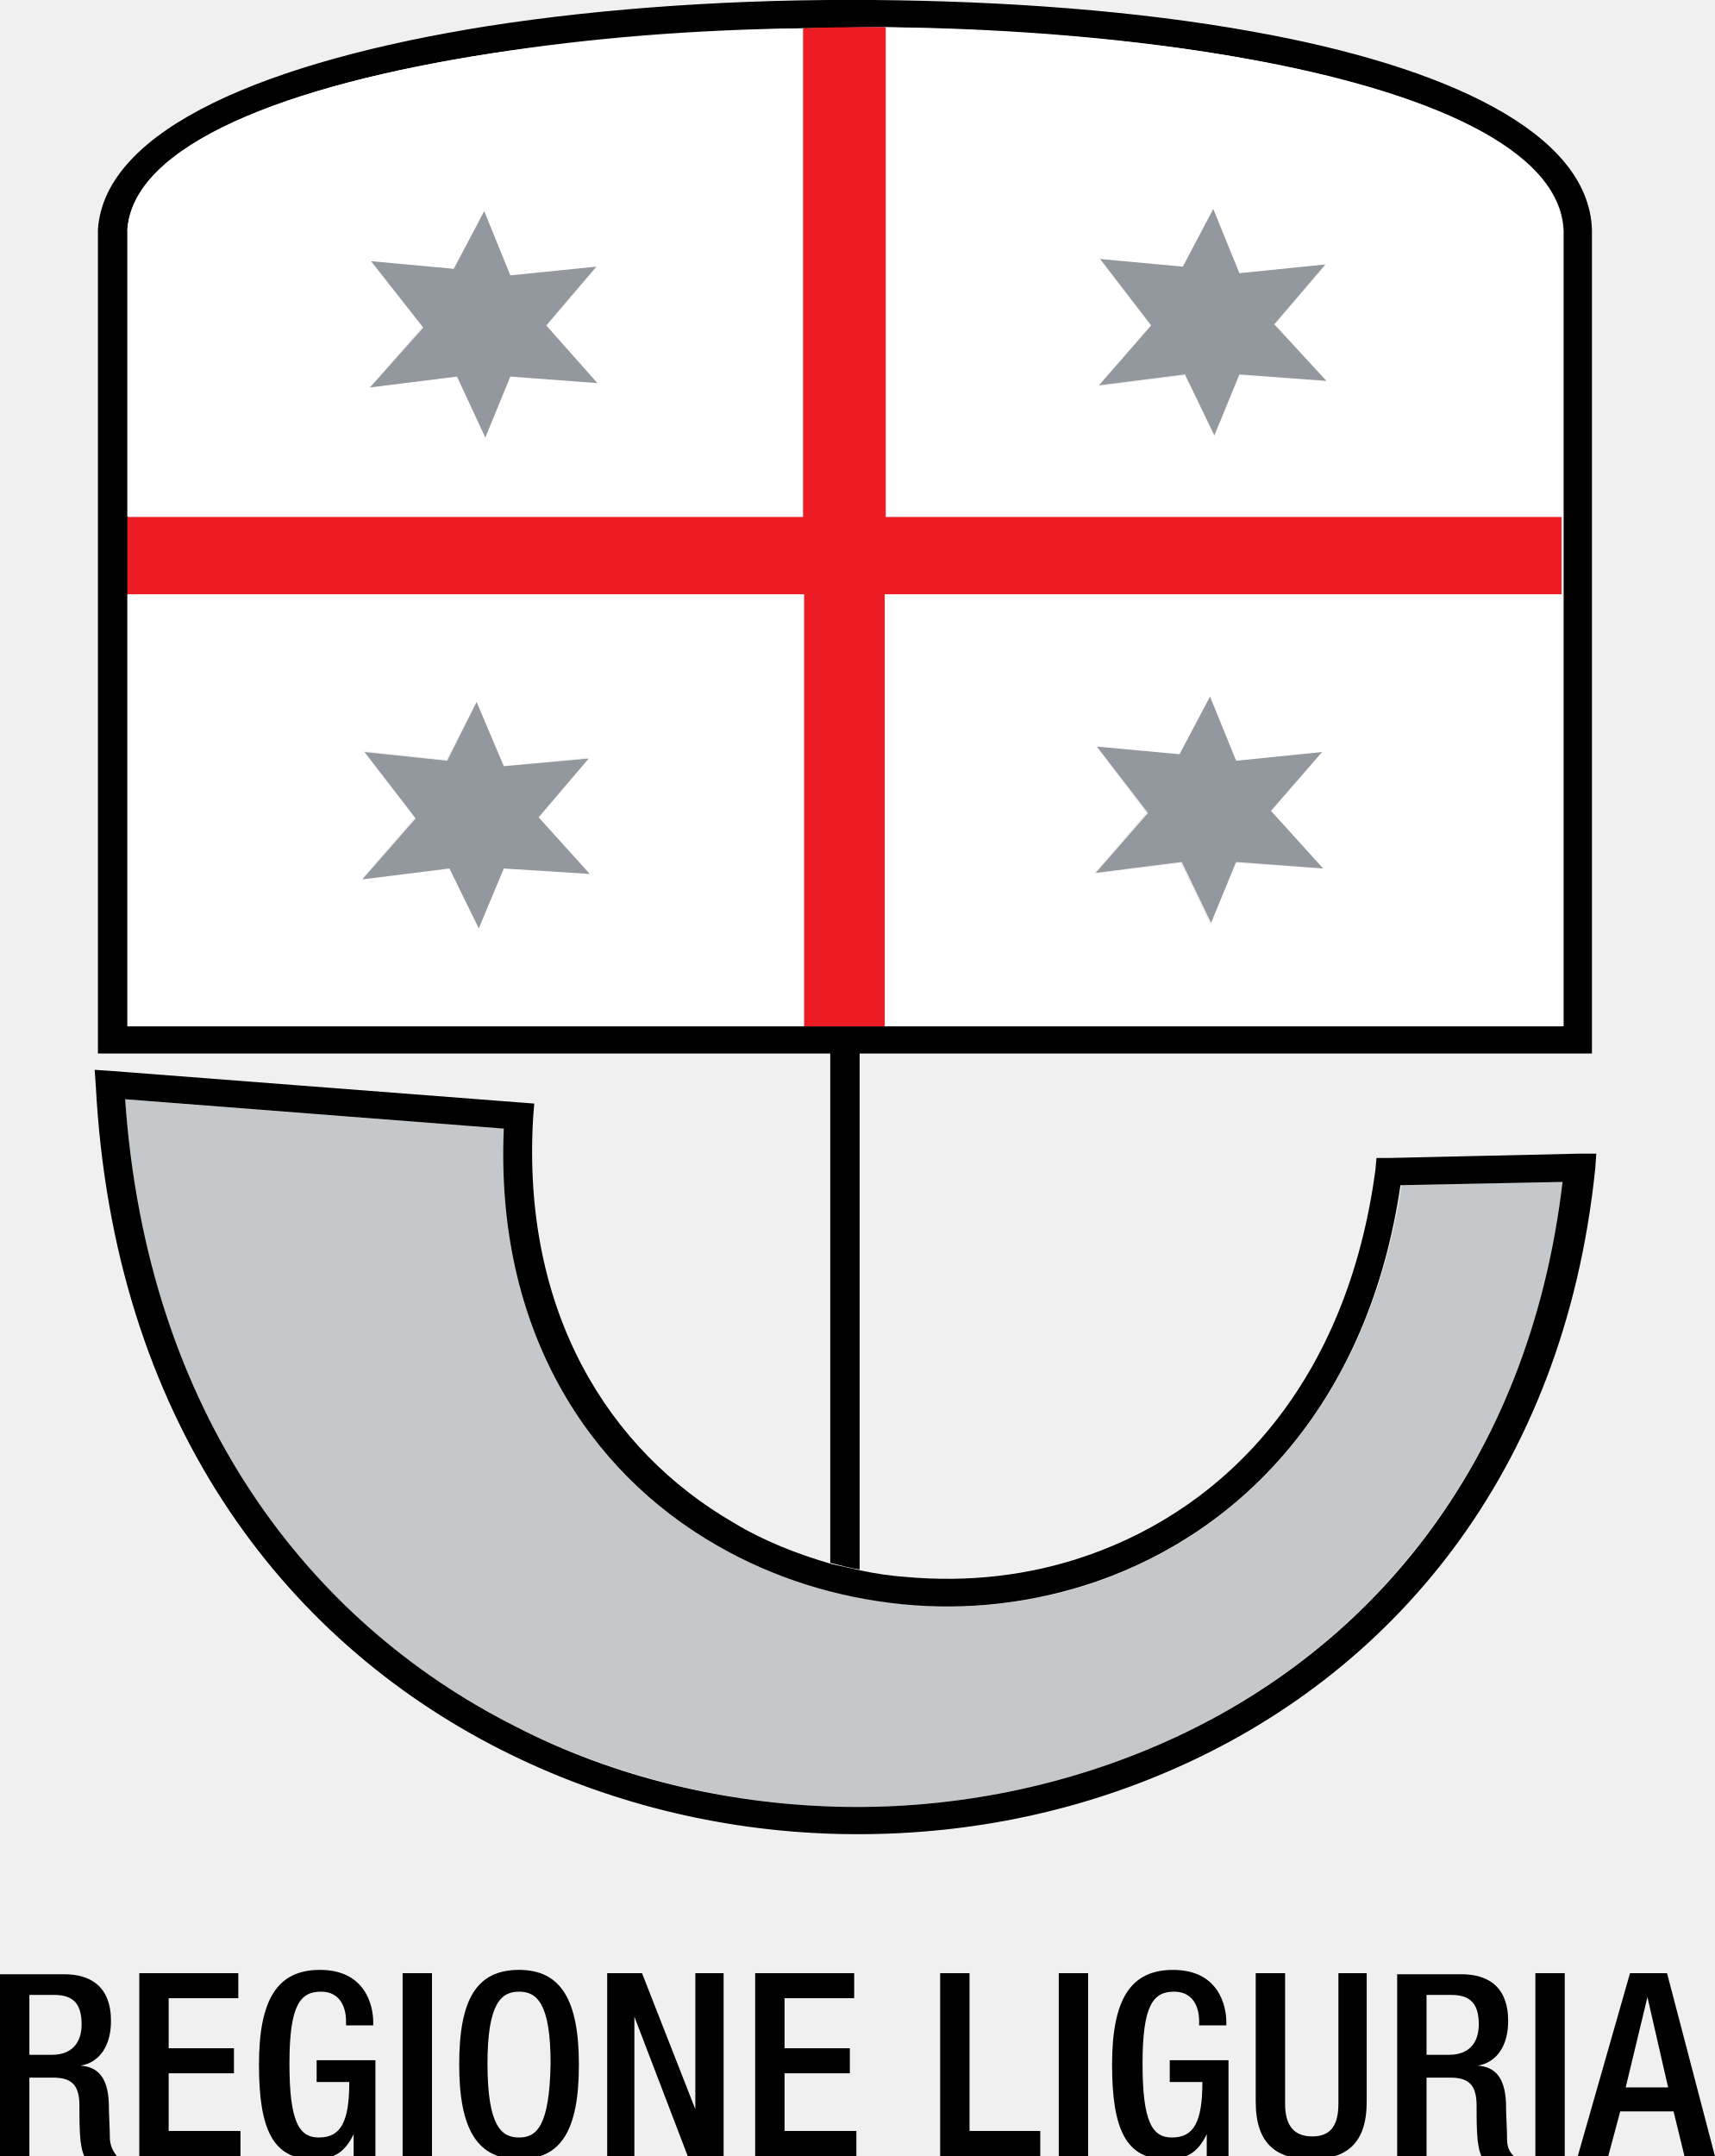
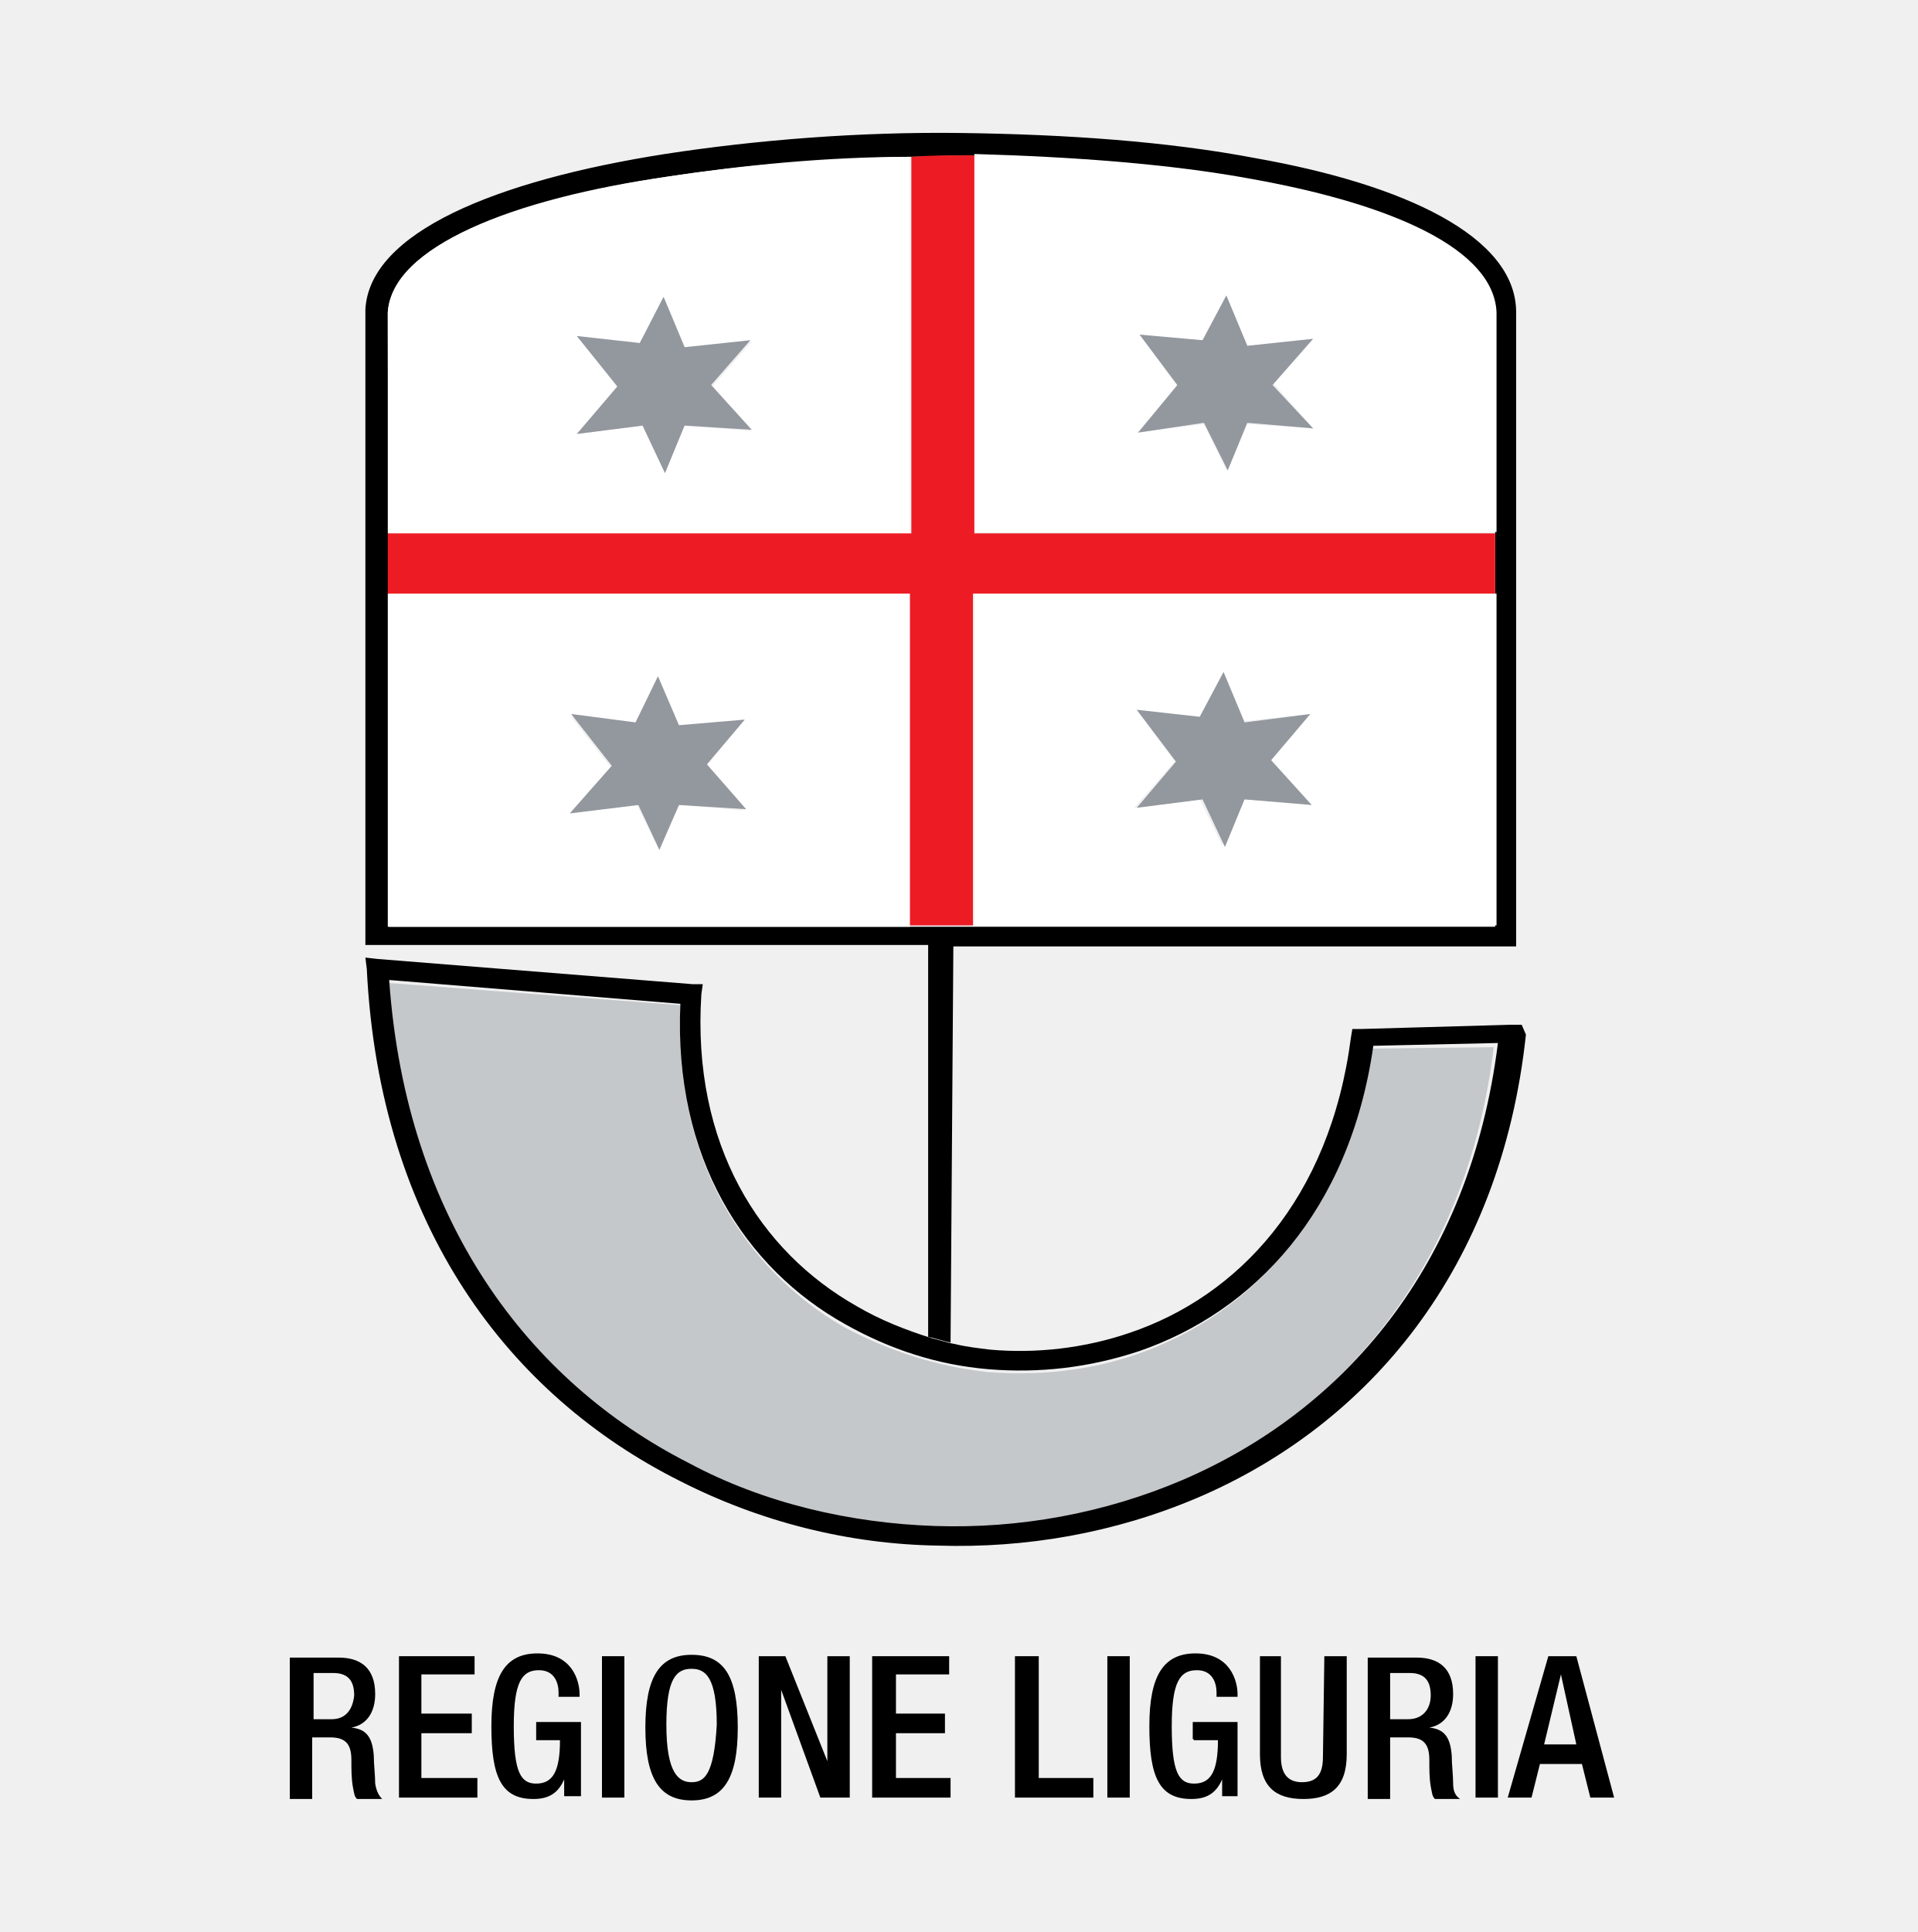
- <svg xmlns="http://www.w3.org/2000/svg" version="1.1" id="Livello_1" x="0px" y="0px" viewBox="0 0 157.6 198.1" enable-background="new 0 0 157.6 198.1" xml:space="preserve">
+ <svg xmlns="http://www.w3.org/2000/svg" version="1.1" id="Livello_1" x="0px" y="0px" viewBox="0 123 137 138" enable-background="new 0 123 137 138" xml:space="preserve">
  <g>
-     <path d="M79,96.8l66,0h1.3V21.1c-0.3-8.9-13.3-15-31.2-18.2C104.6,1,92.5,0.1,80.2,0C68-0.1,55.7,0.7,44.8,2.4   C24.7,5.6,9.6,11.8,9,21.1v75.7h1.3l66,0v46.8c0.9,0.2,1.8,0.5,2.7,0.6V96.8z M11.7,21.2c0.5-7.9,14.7-13.4,33.5-16.3   C54,3.5,63.9,2.7,73.8,2.6c2.1,0,4.3-0.1,6.4-0.1c0.4,0,0.8,0,1.2,0c11.7,0.1,23.2,1.1,33.2,2.9c16.7,3,28.8,8.3,29.1,15.8v73.1   l-62.2,0h-7.5l-62.2,0V21.2z" />
-     <path fill="#FFFFFF" d="M73.8,2.6c-10,0.2-19.8,1-28.6,2.3c-18.9,2.9-33.1,8.4-33.5,16.3v26.3h62.2V2.6z M46.9,34.6l-2.3,5.6   L42,34.6l-8,1l4.8-5.6L34.1,24l7.6,0.8l2.8-5.3l2.4,5.9l7.9-0.8l-4.6,5.4l4.7,5.2L46.9,34.6z" />
-     <path fill="#FFFFFF" d="M143.6,47.5V21.2c-0.3-7.5-12.4-12.8-29.1-15.8c-9.9-1.8-21.5-2.7-33.2-2.9v45H143.6z M101.1,23.8l7.6,0.8   l2.8-5.3l2.4,5.9l7.9-0.8l-4.6,5.4l4.7,5.2l-8-0.5l-2.3,5.6l-2.7-5.6l-8,1l4.8-5.6L101.1,23.8z" />
-     <path fill="#FFFFFF" d="M73.8,54.6H11.7v39.7l62.2,0V54.6z M46.3,79.8L44,85.3l-2.7-5.6l-8,1l4.8-5.6l-4.7-6.1l7.6,0.8l2.8-5.3   l2.4,5.9l7.8-0.8l-4.6,5.4l4.7,5.2L46.3,79.8z" />
-     <path fill="#FFFFFF" d="M81.4,94.3l62.2,0V54.6H81.4V94.3z M100.8,68.6l7.6,0.8l2.8-5.3l2.4,5.9l7.8-0.8l-4.6,5.4l4.7,5.2l-8-0.5   l-2.3,5.6l-2.7-5.6l-8,1l4.8-5.6L100.8,68.6z" />
-     <path fill="#C4C8CB" d="M128.8,108.9c-3,19.8-14.5,31.7-27.9,36.4c-5.7,2-11.9,2.7-17.9,2.1c-6-0.6-11.8-2.4-17-5.4   c-11.9-6.8-20.4-19.9-19.6-38.3L11.5,101c1.9,28.8,16.7,48,35.8,57.6c9.1,4.6,19.3,7.1,29.4,7.4c10.2,0.3,20.3-1.6,29.6-5.6   c19-8.2,34.2-25.6,37.4-51.8L128.8,108.9z" />
-     <path d="M146.7,106l-1.5,0l-17.6,0.4l-1.1,0l-0.1,1.1c-2.6,19.4-13.5,30.9-26.4,35.4c-5.4,1.9-11.1,2.5-16.7,2   c-1.4-0.1-2.8-0.3-4.2-0.6c-0.9-0.2-1.8-0.4-2.7-0.6c-3.1-0.9-6.2-2.1-9-3.8C56,133.3,47.9,120.6,49,102.6l0.1-1.2l-1.3-0.1   l-37.6-2.9l-1.5-0.1l0.1,1.4c1.6,30.6,17.1,50.9,37.3,61.1c9.5,4.8,20,7.4,30.6,7.7c10.6,0.3,21.1-1.6,30.8-5.8   c20.2-8.7,36.2-27.2,39.1-55.3L146.7,106z M106.3,160.4c-9.3,4-19.5,5.9-29.6,5.6c-10.1-0.3-20.3-2.7-29.4-7.4   C28.3,149,13.5,129.8,11.5,101l34.8,2.7c-0.8,18.4,7.7,31.5,19.6,38.3c5.2,3,11,4.8,17,5.4c6,0.6,12.1-0.1,17.9-2.1   c13.5-4.7,25-16.6,27.9-36.4l14.9-0.3C140.5,134.9,125.4,152.2,106.3,160.4z" />
-     <polygon fill="#93979E" points="54.1,69.7 46.3,70.4 43.8,64.5 41.1,69.9 33.5,69.1 38.2,75.2 33.3,80.8 41.3,79.8 44,85.3    46.3,79.8 54.2,80.3 49.5,75.1  " />
-     <polygon fill="#93979E" points="54.8,24.5 46.9,25.3 44.5,19.4 41.7,24.7 34.1,24 38.9,30.1 34,35.6 42,34.6 44.6,40.2 46.9,34.6    54.9,35.2 50.2,29.9  " />
-     <polygon fill="#93979E" points="108.9,34.4 111.6,40 113.9,34.4 121.9,35 117.1,29.8 121.8,24.3 113.9,25.1 111.5,19.2 108.7,24.5    101.1,23.8 105.8,29.9 101,35.4  " />
-     <polygon fill="#93979E" points="108.6,79.2 111.3,84.8 113.6,79.2 121.6,79.8 116.8,74.5 121.5,69.1 113.6,69.9 111.2,64    108.4,69.3 100.8,68.6 105.5,74.7 100.7,80.2  " />
-     <path fill="#ED1C24" d="M73.8,94.3h7.5V54.6h62.2v-7.1H81.4v-45c-0.4,0-0.8,0-1.2,0c-2.1,0-4.3,0-6.4,0.1v44.9H11.7v7.1h62.2V94.3z   " />
-     <path d="M10.1,196.6c0-1-0.1-2.3-0.1-3.4c-0.1-2.3-1-3.3-2.6-3.4v0c1.8-0.3,2.8-1.9,2.8-4.1c0-3.2-1.9-4.3-4.3-4.3H0v16.8h2.7v-7.3   h2.2c1.8,0,2.4,0.8,2.4,2.6c0,1.2,0,2.2,0.1,3.2c0.1,0.7,0.2,1.2,0.4,1.5h3C10.6,197.9,10.2,197.5,10.1,196.6z M4.8,188.8H2.7v-5.5   H5c1.8,0,2.5,0.9,2.5,2.7C7.5,187.8,6.5,188.8,4.8,188.8z" />
-     <polygon points="15.5,190.5 21.5,190.5 21.5,188.2 15.5,188.2 15.5,183.6 21.9,183.6 21.9,181.3 12.8,181.3 12.8,198.1 22.1,198.1    22.1,195.8 15.5,195.8  " />
-     <path d="M29.3,191.3h2.8c0,3.7-0.8,5.1-2.8,5.1c-1.8,0-2.7-1.4-2.7-6.8c0-5.4,1-6.6,2.9-6.6c1.8,0,2.3,1.5,2.3,2.7v0.4h2.5v-0.3   c0-1.5-0.7-4.8-4.9-4.8c-3.9,0-5.6,2.7-5.6,8.7c0,6,1.3,8.7,5,8.7c2,0,2.9-0.7,3.7-2.3h0v2h2v-8.8h-5.4V191.3z" />
-     <rect x="37" y="181.3" width="2.7" height="16.8" />
-     <path d="M47.7,181c-3.9,0-5.5,2.7-5.5,8.7c0,6,1.7,8.7,5.5,8.7c3.9,0,5.5-2.7,5.5-8.7C53.2,183.7,51.5,181,47.7,181z M47.7,196.4   c-1.6,0-2.9-1-2.9-6.8c0-5.6,1.3-6.6,2.9-6.6c1.6,0,2.9,1,2.9,6.6C50.5,195.4,49.3,196.4,47.7,196.4z" />
-     <polygon points="63.9,193.8 63.9,193.8 59,181.3 55.8,181.3 55.8,198.1 58.3,198.1 58.3,185.3 58.3,185.3 63.2,198.1 66.5,198.1    66.5,181.3 63.9,181.3  " />
-     <polygon points="72.1,190.5 78.1,190.5 78.1,188.2 72.1,188.2 72.1,183.6 78.5,183.6 78.5,181.3 69.4,181.3 69.4,198.1 78.7,198.1    78.7,195.8 72.1,195.8  " />
-     <polygon points="89.1,181.3 86.4,181.3 86.4,198.1 95.6,198.1 95.6,195.8 89.1,195.8  " />
-     <rect x="97.3" y="181.3" width="2.7" height="16.8" />
-     <path d="M107.7,191.3h2.8c0,3.7-0.8,5.1-2.8,5.1c-1.8,0-2.7-1.4-2.7-6.8c0-5.4,1-6.6,2.9-6.6c1.8,0,2.3,1.5,2.3,2.7v0.4h2.5v-0.3   c0-1.5-0.7-4.8-4.9-4.8c-3.9,0-5.6,2.7-5.6,8.7c0,6,1.3,8.7,5,8.7c2,0,2.9-0.7,3.7-2.3h0v2h2v-8.8h-5.4V191.3z" />
-     <path d="M123,193.3c0,2.1-0.8,3-2.4,3c-1.6,0-2.5-0.9-2.5-3v-12h-2.7v11.8c0,3.9,1.9,5.3,5.1,5.3c3.2,0,5.1-1.4,5.1-5.3v-11.8H123   V193.3z" />
-     <path d="M138.5,196.6c0-1-0.1-2.3-0.1-3.4c-0.1-2.3-1-3.3-2.6-3.4v0c1.8-0.3,2.8-1.9,2.8-4.1c0-3.2-1.9-4.3-4.3-4.3h-5.9v16.8h2.7   v-7.3h2.2c1.8,0,2.4,0.8,2.4,2.6c0,1.2,0,2.2,0.1,3.2c0.1,0.7,0.2,1.2,0.4,1.5h3C138.9,197.9,138.5,197.5,138.5,196.6z    M133.2,188.8h-2.1v-5.5h2.3c1.8,0,2.5,0.9,2.5,2.7C135.9,187.8,134.9,188.8,133.2,188.8z" />
-     <rect x="141.1" y="181.3" width="2.7" height="16.8" />
-     <path d="M153.2,181.3h-3.4l-4.8,16.8h2.8l1.1-4.1h4.9l1,4.1h2.8L153.2,181.3z M149.4,191.8l2-8.3h0l1.9,8.3H149.4z" />
+     <path d="M68.1,190.6h39.5h0.7v-45.4c-0.1-5.3-7.9-9-18.6-10.9c-6.3-1.2-13.5-1.7-21-1.8c-7.3-0.1-14.7,0.5-21.2,1.5   c-12.1,1.9-21.1,5.6-21.4,11.1v45.4h0.7h39.5v28c0.6,0.1,1.1,0.3,1.6,0.4L68.1,190.6L68.1,190.6z M27.7,145.3   c0.4-4.7,8.8-8.1,20.1-9.7c5.3-0.8,11.2-1.4,17.2-1.4c1.3,0,2.6-0.1,3.8-0.1c0.3,0,0.5,0,0.7,0c7,0.1,13.9,0.6,19.9,1.8   c10,1.8,17.3,5,17.4,9.5v43.8H69.6h-4.5H27.8L27.7,145.3L27.7,145.3z" />
+     <path fill="#FFFFFF" d="M65,134.2c-6,0.1-11.9,0.6-17.2,1.4c-11.3,1.7-19.8,5-20.1,9.7v15.8H65L65,134.2L65,134.2z M48.9,153.4   l-1.4,3.3l-1.6-3.3l-4.7,0.6l2.9-3.3l-2.8-3.6l4.5,0.5l1.7-3.2l1.5,3.5l4.7-0.5l-2.8,3.2l2.8,3.2L48.9,153.4z" />
+     <path fill="#FFFFFF" d="M106.9,161.1v-15.8c-0.2-4.5-7.4-7.7-17.4-9.5c-5.9-1.1-12.9-1.6-19.9-1.8v27H106.9z M81.4,146.9l4.5,0.5   l1.7-3.2l1.5,3.5l4.7-0.5l-2.8,3.2l2.8,3.2l-4.8-0.3l-1.4,3.3l-1.6-3.3l-4.8,0.6l2.9-3.3L81.4,146.9z" />
+     <path fill="#FFFFFF" d="M65,165.4H27.7v23.8H65L65,165.4L65,165.4z M48.5,180.5l-1.4,3.3l-1.6-3.3l-4.8,0.6l2.9-3.3l-2.8-3.6   l4.5,0.5l1.7-3.2l1.5,3.5l4.6-0.5l-2.8,3.2l2.8,3.2L48.5,180.5z" />
+     <path fill="#FFFFFF" d="M69.6,189.1h37.3v-23.7H69.6V189.1z M81.2,173.7l4.5,0.5l1.7-3.2l1.5,3.5l4.6-0.5l-2.8,3.2l2.8,3.2   l-4.8-0.3l-1.4,3.3l-1.6-3.3l-4.7,0.6l2.9-3.3L81.2,173.7z" />
+     <path fill="#C4C8CB" d="M98,197.9c-1.8,11.9-8.7,19-16.7,21.8c-3.4,1.2-7.1,1.6-10.8,1.3c-3.6-0.4-7-1.5-10.2-3.2   c-7.1-4.1-12.2-12-11.7-23l-21-1.6c1.1,17.3,10,28.8,21.4,34.5c5.5,2.8,11.6,4.3,17.6,4.5c6.1,0.2,12.2-0.9,17.7-3.3   c11.4-4.9,20.5-15.3,22.4-31.1L98,197.9z" />
+     <path d="M108.7,196.2h-0.9l-10.6,0.3h-0.6l-0.1,0.6c-1.5,11.6-8.1,18.5-15.8,21.1c-3.2,1.1-6.7,1.5-10,1.2   c-0.8-0.1-1.7-0.2-2.5-0.4c-0.6-0.1-1.1-0.3-1.6-0.4c-1.9-0.6-3.7-1.3-5.4-2.3c-6.9-3.9-11.8-11.5-11.1-22.3l0.1-0.7h-0.7   l-22.5-1.8l-0.9-0.1l0.1,0.8c0.9,18.4,10.2,30.5,22.4,36.6c5.7,2.9,12,4.5,18.4,4.6c6.3,0.2,12.6-0.9,18.5-3.4   c12.2-5.2,21.7-16.3,23.5-33.1L108.7,196.2z M84.5,228.7c-5.6,2.4-11.7,3.5-17.7,3.3c-6-0.2-12.2-1.6-17.6-4.5   c-11.4-5.8-20.2-17.3-21.4-34.5l20.8,1.7c-0.5,11,4.6,18.9,11.8,22.9c3.2,1.8,6.6,2.9,10.2,3.2s7.2-0.1,10.8-1.3   c8.1-2.8,15-9.9,16.7-21.8l8.9-0.2C105,213.5,95.9,223.8,84.5,228.7z" />
+     <polygon fill="#93979E" points="53.2,174.4 48.5,174.8 47,171.3 45.4,174.6 40.8,174 43.7,177.7 40.7,181.1 45.6,180.5 47.1,183.7    48.5,180.5 53.3,180.8 50.5,177.6  " />
+     <polygon fill="#93979E" points="53.6,147.3 48.9,147.8 47.4,144.2 45.7,147.5 41.2,147 44.1,150.6 41.2,154 45.9,153.4 47.5,156.8    48.9,153.4 53.7,153.7 50.8,150.5  " />
+     <polygon fill="#93979E" points="86,153.2 87.7,156.6 89.1,153.2 93.8,153.6 90.9,150.5 93.8,147.2 89.1,147.7 87.6,144.1    85.9,147.3 81.4,146.9 84.1,150.5 81.3,153.9  " />
+     <polygon fill="#93979E" points="85.9,180.1 87.5,183.5 88.9,180.1 93.7,180.5 90.8,177.3 93.6,174 88.9,174.6 87.4,171 85.7,174.2    81.2,173.7 84,177.4 81.2,180.7  " />
+     <path fill="#ED1C24" d="M65,189.1h4.5v-23.7h37.3v-4.3H69.6v-27c-0.3,0-0.5,0-0.7,0c-1.3,0-2.6,0-3.8,0.1v26.9H27.7v4.3H65   L65,189.1L65,189.1z" />
+     <path d="M26.8,250.4c0-0.6-0.1-1.4-0.1-2c-0.1-1.4-0.6-1.9-1.6-2l0,0c1.1-0.2,1.7-1.1,1.7-2.4c0-1.9-1.1-2.6-2.6-2.6h-3.5v10.1h1.6   v-4.4h1.3c1.1,0,1.5,0.5,1.5,1.6c0,0.7,0,1.3,0.1,1.9c0.1,0.5,0.1,0.7,0.3,0.9h1.8C27.1,251.3,26.9,251,26.8,250.4z M23.7,245.8   h-1.3v-3.3h1.4c1.1,0,1.5,0.6,1.5,1.6C25.2,245.1,24.7,245.8,23.7,245.8z" />
+     <polygon points="30.1,246.8 33.7,246.8 33.7,245.4 30.1,245.4 30.1,242.6 33.9,242.6 33.9,241.3 28.5,241.3 28.5,251.4 34.1,251.4    34.1,250 30.1,250  " />
+     <path d="M38.3,247.3H40c0,2.2-0.5,3.1-1.7,3.1c-1.1,0-1.6-0.8-1.6-4.1c0-3.2,0.6-4,1.8-4c1.1,0,1.4,0.9,1.4,1.6v0.3h1.5v-0.2   c0-0.9-0.5-2.9-3-2.9c-2.3,0-3.3,1.6-3.3,5.2c0,3.6,0.7,5.2,3,5.2c1.2,0,1.8-0.5,2.2-1.4l0,0v1.2h1.2V246h-3.2L38.3,247.3   L38.3,247.3L38.3,247.3z" />
+     <rect x="43" y="241.3" width="1.6" height="10.1" />
+     <path d="M49.4,241.2c-2.3,0-3.3,1.6-3.3,5.2c0,3.6,1,5.2,3.3,5.2c2.3,0,3.3-1.6,3.3-5.2C52.7,242.7,51.7,241.2,49.4,241.2z    M49.4,250.3c-0.9,0-1.8-0.6-1.8-4.1c0-3.3,0.7-4,1.8-4c1,0,1.8,0.6,1.8,4C51,249.8,50.3,250.3,49.4,250.3z" />
+     <polygon points="59.1,248.8 59.1,248.8 56.1,241.3 54.2,241.3 54.2,251.4 55.8,251.4 55.8,243.7 55.8,243.7 58.6,251.4 60.7,251.4    60.7,241.3 59.1,241.3  " />
+     <polygon points="64,246.8 67.5,246.8 67.5,245.4 64,245.4 64,242.6 67.8,242.6 67.8,241.3 62.3,241.3 62.3,251.4 67.9,251.4    67.9,250 64,250  " />
+     <polygon points="74.2,241.3 72.5,241.3 72.5,251.4 78.1,251.4 78.1,250 74.2,250  " />
+     <rect x="79.1" y="241.3" width="1.6" height="10.1" />
+     <path d="M85.3,247.3H87c0,2.2-0.5,3.1-1.7,3.1c-1.1,0-1.6-0.8-1.6-4.1c0-3.2,0.6-4,1.8-4c1.1,0,1.4,0.9,1.4,1.6v0.3h1.5v-0.2   c0-0.9-0.5-2.9-3-2.9c-2.3,0-3.3,1.6-3.3,5.2c0,3.6,0.7,5.2,3,5.2c1.2,0,1.8-0.5,2.2-1.4l0,0v1.2h1.1V246h-3.2v1.2L85.3,247.3   L85.3,247.3z" />
+     <path d="M94.5,248.5c0,1.3-0.5,1.8-1.5,1.8s-1.5-0.6-1.5-1.8v-7.2H90v7c0,2.3,1.1,3.2,3.1,3.2c1.9,0,3.1-0.8,3.1-3.2v-7h-1.6   L94.5,248.5L94.5,248.5z" />
+     <path d="M103.8,250.4c0-0.6-0.1-1.4-0.1-2c-0.1-1.4-0.6-1.9-1.6-2l0,0c1.1-0.2,1.7-1.1,1.7-2.4c0-1.9-1.1-2.6-2.6-2.6h-3.5v10.1   h1.6v-4.4h1.3c1.1,0,1.5,0.5,1.5,1.6c0,0.7,0,1.3,0.1,1.9c0.1,0.5,0.1,0.7,0.3,0.9h1.8C104,251.3,103.8,251,103.8,250.4z    M100.6,245.8h-1.3v-3.3h1.4c1.1,0,1.5,0.6,1.5,1.6C102.2,245.1,101.6,245.8,100.6,245.8z" />
+     <rect x="105.4" y="241.3" width="1.6" height="10.1" />
+     <path d="M112.6,241.3h-2l-2.9,10.1h1.7l0.6-2.4h3l0.6,2.4h1.7L112.6,241.3z M110.3,247.6l1.2-5l0,0l1.1,5H110.3z" />
  </g>
-   <rect x="-34.6" y="-14.2" fill="none" width="226.8" height="226.8" />
</svg>
